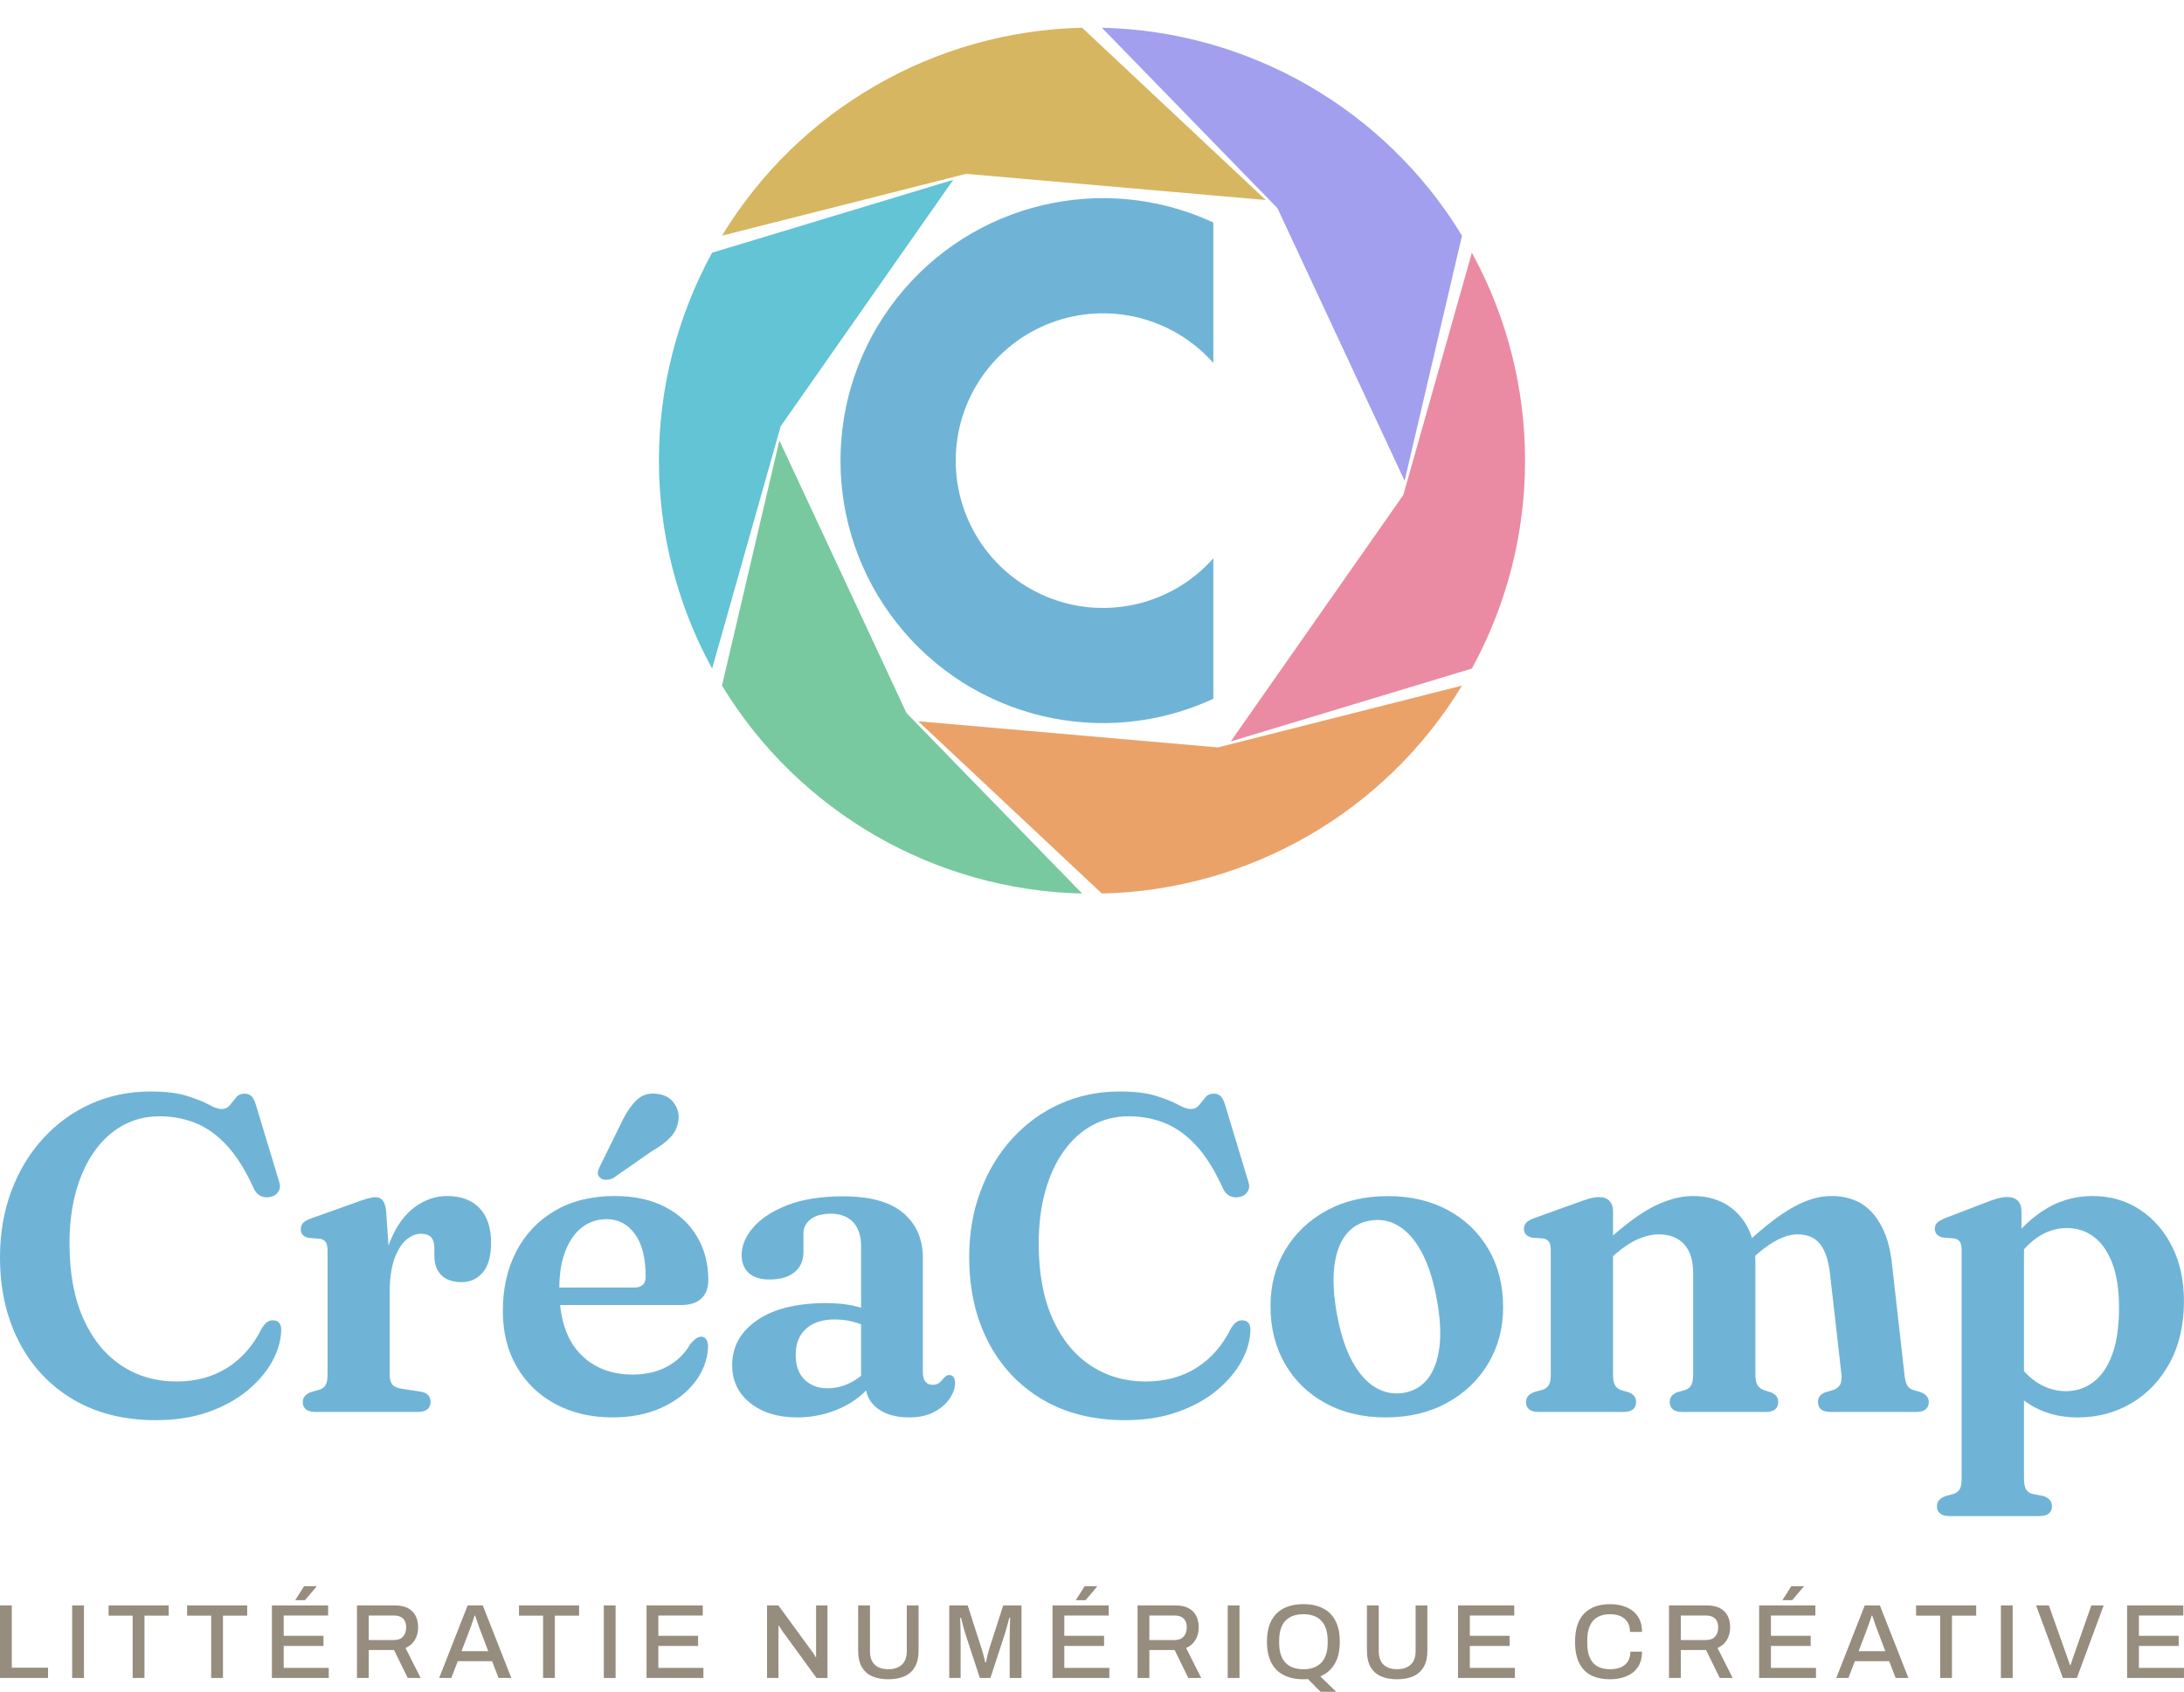
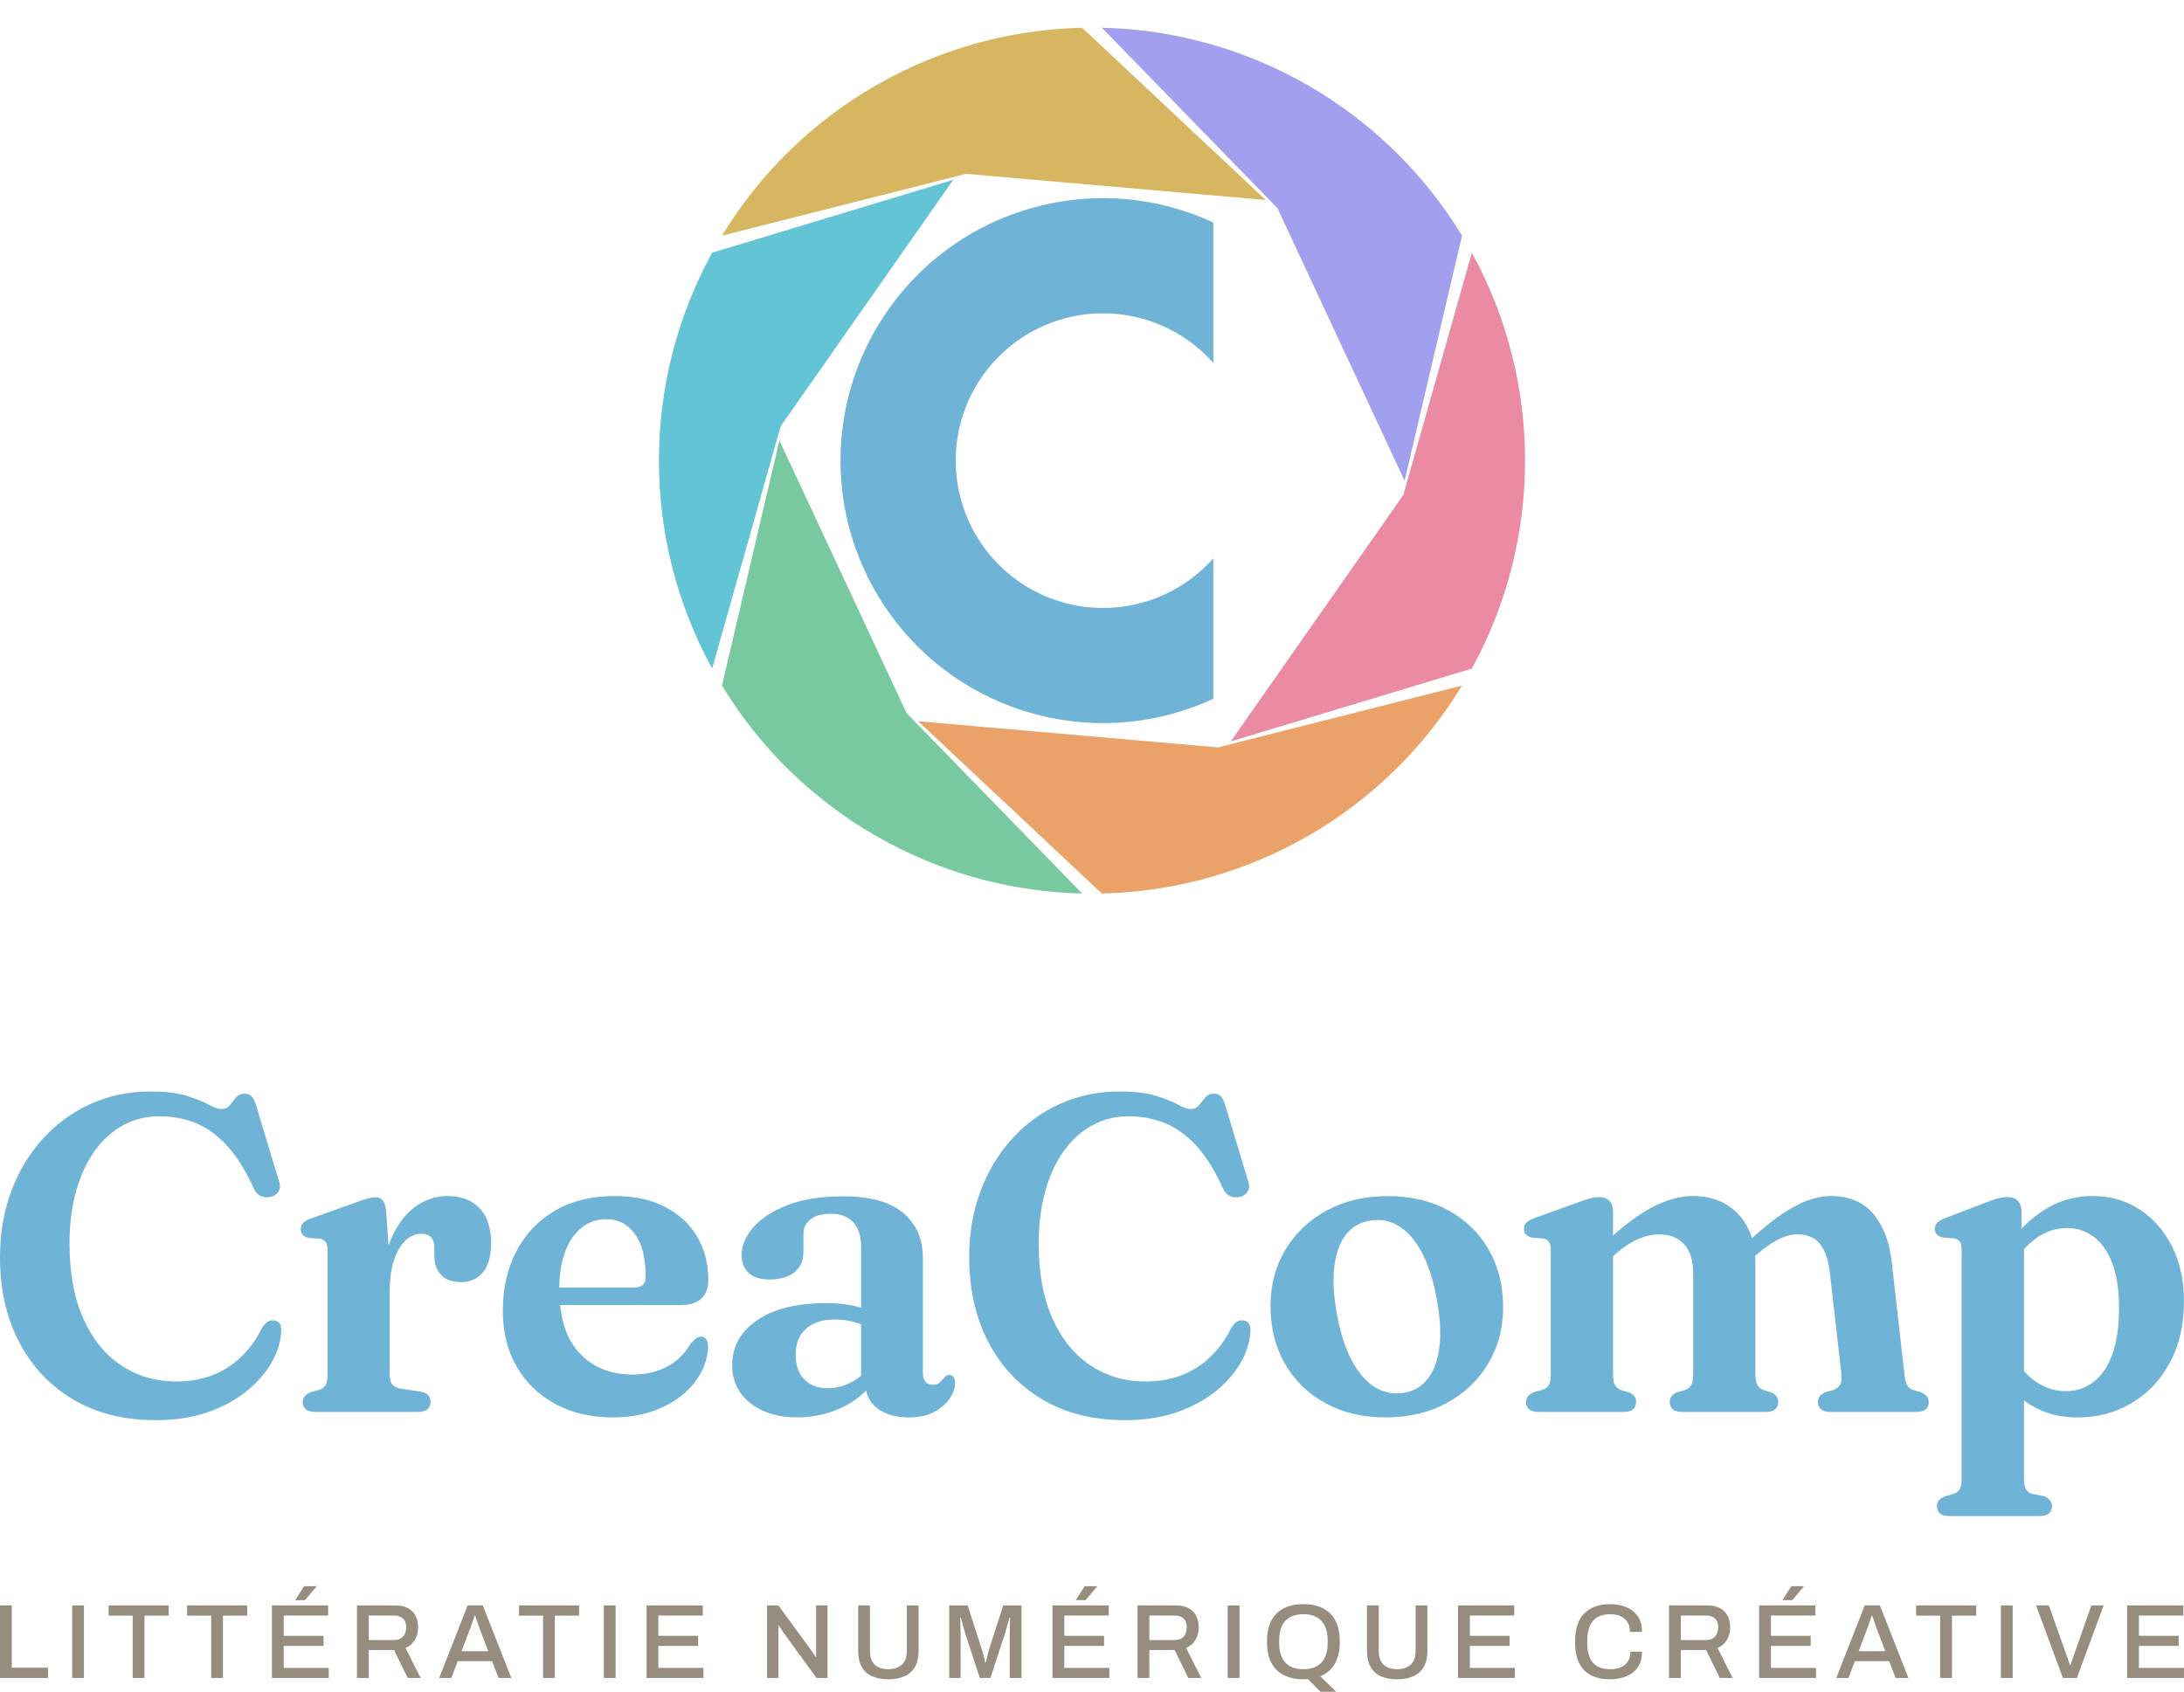
- <svg xmlns="http://www.w3.org/2000/svg" viewBox="0 0 218.08 168.94" width="218.08" height="168.94" role="img" aria-label="CréaComp">
+ <svg xmlns="http://www.w3.org/2000/svg" viewBox="0 0 218.08 168.94" width="218.08" height="168.94" role="img" aria-label="CreaComp">
  <g transform="translate(63.04 0) scale(0.92)">
    <path fill="#a29fee" d="M51.07 3.01A47 47 0 0 1 90.16 25.58L83.93 52.19L70.13 22.60Z" />
    <path fill="#ea8ba3" d="M91.23 27.43A47 47 0 0 1 91.23 72.57L65.06 80.48L83.79 53.73Z" />
    <path fill="#eaa269" d="M90.16 74.42A47 47 0 0 1 51.07 96.99L31.14 78.29L63.67 81.13Z" />
    <path fill="#78c9a0" d="M48.93 96.99A47 47 0 0 1 9.84 74.42L16.07 47.81L29.87 77.40Z" />
    <path fill="#62c4d4" d="M8.77 72.57A47 47 0 0 1 8.77 27.43L34.94 19.52L16.21 46.27Z" />
    <path fill="#d6b660" d="M9.84 25.58A47 47 0 0 1 48.93 3.01L68.86 21.71L36.33 18.87Z" />
    <path fill="#6fb4d6" d="M63.17 24.15A28.49 28.49 0 1 0 63.17 75.85L63.17 60.60A15.99 15.99 0 1 1 63.17 39.40Z" />
  </g>
-   <path transform="translate(0.00 109.00) scale(0.423998)" fill="#6fb4d6" d="M66.23 56.11Q66.18 59.75 64.15 63.50Q62.11 67.24 58.30 70.40Q54.50 73.56 49.06 75.49Q43.62 77.41 36.72 77.41Q25.41 77.41 17.17 72.50Q8.94 67.59 4.47 58.94Q0.00 50.28 0.00 39.04Q0.00 30.60 2.66 23.49Q5.32 16.37 10.12 11.10Q14.93 5.82 21.39 2.91Q27.86 0.00 35.44 0.00Q40.71 0.00 43.99 1.03Q47.27 2.05 49.17 3.09Q51.07 4.13 52.15 4.13Q53.41 4.13 54.13 3.22Q54.85 2.30 55.59 1.41Q56.34 0.51 57.60 0.51Q58.63 0.51 59.24 1.13Q59.86 1.75 60.30 3.26L65.78 21.38Q66.17 22.68 65.52 23.65Q64.87 24.62 63.58 24.86Q62.35 25.09 61.33 24.58Q60.31 24.07 59.72 22.75Q56.87 16.46 53.47 12.76Q50.07 9.06 46.10 7.45Q42.13 5.84 37.54 5.84Q32.86 5.84 28.97 7.97Q25.09 10.09 22.27 14.04Q19.45 17.99 17.91 23.51Q16.37 29.02 16.37 35.82Q16.37 46.27 19.64 53.53Q22.91 60.79 28.59 64.54Q34.28 68.30 41.55 68.30Q48.45 68.30 53.56 65.05Q58.67 61.80 61.62 55.84Q62.37 54.60 63.11 54.18Q63.86 53.76 64.71 53.94Q65.49 54.08 65.86 54.64Q66.23 55.20 66.23 56.11ZM89.84 47.73Q89.84 40.10 92.01 34.95Q94.17 29.81 97.70 27.21Q101.23 24.62 105.31 24.62Q110.23 24.62 112.94 27.48Q115.65 30.33 115.65 35.64Q115.65 40.31 113.72 42.60Q111.78 44.90 108.68 44.90Q105.57 44.90 103.93 43.25Q102.30 41.60 102.29 38.67L102.29 36.76Q102.26 35.11 101.51 34.31Q100.76 33.51 99.16 33.51Q97.29 33.51 95.59 35.01Q93.90 36.52 92.83 39.59Q91.77 42.66 91.77 47.41ZM90.95 28.28 91.77 40.32V66.65Q91.77 68.20 92.36 68.97Q92.96 69.75 94.50 70.00L98.95 70.67Q100.21 70.87 100.81 71.49Q101.40 72.10 101.40 73.14Q101.40 74.24 100.64 74.85Q99.88 75.47 98.43 75.47H74.22Q72.75 75.47 72.03 74.85Q71.30 74.23 71.30 73.17Q71.30 72.33 71.79 71.75Q72.27 71.17 73.27 70.78L75.25 70.24Q76.21 69.93 76.67 69.15Q77.14 68.38 77.14 66.70V37.50Q77.14 36.08 76.71 35.48Q76.29 34.87 75.38 34.69L72.65 34.48Q71.71 34.23 71.27 33.73Q70.83 33.23 70.83 32.45Q70.83 31.54 71.39 30.95Q71.95 30.35 73.33 29.87L83.02 26.42Q85.33 25.54 86.51 25.22Q87.69 24.90 88.40 24.90Q89.53 24.90 90.14 25.67Q90.75 26.44 90.95 28.28ZM166.81 44.39Q166.81 47.24 165.17 48.77Q163.54 50.29 160.45 50.29H127.90V46.18H149.32Q152.06 46.18 152.06 43.67Q152.06 37.01 149.51 33.54Q146.97 30.07 142.82 30.07Q139.57 30.07 137.07 32.00Q134.56 33.94 133.14 37.60Q131.72 41.27 131.72 46.46Q131.72 56.53 136.46 61.60Q141.20 66.67 149.00 66.67Q153.68 66.67 157.19 64.75Q160.70 62.82 162.58 59.46Q163.48 58.47 164.03 58.10Q164.58 57.74 165.17 57.75Q165.96 57.76 166.36 58.45Q166.77 59.15 166.75 60.23Q166.55 64.67 163.65 68.45Q160.75 72.22 155.77 74.49Q150.79 76.76 144.30 76.76Q136.67 76.76 130.83 73.63Q124.99 70.50 121.70 64.85Q118.42 59.21 118.42 51.67Q118.42 43.77 121.58 37.68Q124.74 31.58 130.66 28.10Q136.57 24.62 144.78 24.62Q151.67 24.62 156.60 27.17Q161.54 29.72 164.17 34.18Q166.81 38.64 166.81 44.39ZM146.29 7.45Q147.91 4.01 149.86 2.08Q151.82 0.14 154.80 0.56Q157.45 0.88 158.76 2.77Q160.07 4.66 159.77 6.76Q159.48 9.08 157.92 10.76Q156.37 12.43 153.53 14.05L144.34 20.44Q143.56 20.80 142.70 20.80Q141.84 20.80 141.30 20.29Q140.67 19.69 140.81 18.95Q140.95 18.22 141.37 17.45ZM203.82 68.79V67.60L202.79 67.28V36.42Q202.79 32.77 200.92 30.78Q199.04 28.79 195.66 28.79Q192.57 28.79 190.89 30.11Q189.22 31.43 189.22 33.33V37.70Q189.22 40.84 187.12 42.56Q185.02 44.28 181.24 44.28Q178.00 44.28 176.33 42.74Q174.66 41.19 174.66 38.50Q174.66 35.19 177.40 32.01Q180.13 28.84 185.46 26.76Q190.79 24.69 198.58 24.69Q208.07 24.69 212.70 28.60Q217.34 32.51 217.34 39.18V66.21Q217.34 67.61 217.93 68.35Q218.53 69.08 219.63 69.08Q220.69 69.08 221.24 68.59Q221.79 68.10 222.19 67.57Q222.48 67.25 222.79 67.01Q223.09 66.78 223.53 66.78Q224.23 66.78 224.58 67.29Q224.93 67.79 224.93 68.61Q224.93 70.39 223.69 72.27Q222.45 74.15 220.04 75.46Q217.63 76.76 214.10 76.76Q209.44 76.76 206.63 74.62Q203.82 72.49 203.82 68.79ZM172.43 64.47Q172.43 57.92 178.29 53.88Q184.16 49.84 194.62 49.84Q197.97 49.84 200.70 50.40Q203.43 50.96 205.42 51.88L204.27 55.43Q202.46 54.62 200.60 54.16Q198.74 53.69 196.54 53.69Q192.27 53.69 189.83 55.88Q187.39 58.07 187.39 61.95Q187.39 65.82 189.47 67.86Q191.55 69.90 194.83 69.90Q197.68 69.90 200.28 68.59Q202.89 67.29 204.67 65.00L205.82 68.20Q202.93 72.29 198.07 74.53Q193.21 76.76 187.75 76.76Q180.93 76.76 176.68 73.37Q172.43 69.98 172.43 64.47ZM294.48 56.11Q294.43 59.75 292.40 63.50Q290.36 67.24 286.56 70.40Q282.75 73.56 277.31 75.49Q271.87 77.41 264.97 77.41Q253.66 77.41 245.43 72.50Q237.19 67.59 232.72 58.94Q228.25 50.28 228.25 39.04Q228.25 30.60 230.91 23.49Q233.57 16.37 238.38 11.10Q243.18 5.82 249.65 2.91Q256.11 0.00 263.70 0.00Q268.97 0.00 272.25 1.03Q275.52 2.05 277.42 3.09Q279.32 4.13 280.40 4.13Q281.66 4.13 282.38 3.22Q283.10 2.30 283.85 1.41Q284.59 0.51 285.85 0.51Q286.88 0.51 287.50 1.13Q288.11 1.75 288.55 3.26L294.03 21.38Q294.43 22.68 293.77 23.65Q293.12 24.62 291.83 24.86Q290.60 25.09 289.58 24.58Q288.57 24.07 287.97 22.75Q285.13 16.46 281.73 12.76Q278.32 9.06 274.36 7.45Q270.39 5.84 265.80 5.84Q261.11 5.84 257.23 7.97Q253.34 10.09 250.52 14.04Q247.70 17.99 246.16 23.51Q244.62 29.02 244.62 35.82Q244.62 46.27 247.89 53.53Q251.16 60.79 256.85 64.54Q262.53 68.30 269.80 68.30Q276.70 68.30 281.82 65.05Q286.93 61.80 289.87 55.84Q290.62 54.60 291.36 54.18Q292.11 53.76 292.96 53.94Q293.75 54.08 294.12 54.64Q294.48 55.20 294.48 56.11ZM326.86 24.64Q334.92 24.64 341.03 27.96Q347.14 31.28 350.56 37.17Q353.99 43.07 353.99 50.82Q353.99 58.22 350.47 64.09Q346.95 69.97 340.73 73.36Q334.51 76.76 326.32 76.76Q318.27 76.76 312.17 73.42Q306.06 70.09 302.64 64.18Q299.21 58.27 299.21 50.56Q299.21 43.10 302.72 37.25Q306.24 31.40 312.46 28.02Q318.67 24.64 326.86 24.64ZM330.61 70.97Q334.11 70.39 336.26 67.64Q338.41 64.89 339.00 60.13Q339.58 55.38 338.34 48.79Q337.13 42.17 334.82 37.87Q332.51 33.57 329.39 31.68Q326.27 29.78 322.64 30.41Q319.13 30.99 316.97 33.73Q314.81 36.47 314.24 41.21Q313.66 45.95 314.88 52.59Q316.10 59.19 318.43 63.50Q320.75 67.80 323.88 69.68Q327.00 71.56 330.61 70.97ZM379.88 28.19V66.67Q379.88 68.40 380.34 69.18Q380.80 69.96 381.75 70.31L383.64 70.87Q385.31 71.60 385.31 73.07Q385.31 75.47 382.40 75.47H362.29Q360.83 75.47 360.10 74.85Q359.38 74.24 359.38 73.17Q359.38 72.33 359.86 71.75Q360.34 71.17 361.33 70.78L363.33 70.24Q364.28 69.90 364.75 69.14Q365.21 68.38 365.21 66.70V37.42Q365.21 36.01 364.79 35.40Q364.36 34.80 363.46 34.62L360.72 34.41Q359.79 34.15 359.35 33.65Q358.90 33.15 358.90 32.37Q358.90 31.47 359.45 30.89Q360.00 30.31 361.40 29.80L371.23 26.26Q373.12 25.55 374.34 25.21Q375.56 24.88 376.64 24.88Q378.22 24.88 379.05 25.79Q379.88 26.70 379.88 28.19ZM378.30 40.14 375.85 37.55 378.02 35.59Q384.55 29.55 389.43 27.09Q394.32 24.62 398.68 24.62Q405.34 24.62 409.37 28.89Q413.40 33.16 413.40 40.38V66.59Q413.40 68.36 413.90 69.16Q414.39 69.96 415.38 70.33L417.14 70.88Q418.78 71.62 418.78 73.07Q418.78 75.47 415.90 75.47H396.13Q393.23 75.47 393.23 73.07Q393.23 71.60 394.89 70.87L396.83 70.31Q397.85 69.96 398.30 69.14Q398.75 68.31 398.75 66.54V42.81Q398.75 38.24 396.59 35.95Q394.44 33.65 390.72 33.65Q388.37 33.65 385.79 34.76Q383.22 35.87 380.42 38.30ZM411.79 40.09 409.34 37.49 411.47 35.55Q417.77 29.73 422.42 27.18Q427.06 24.62 431.26 24.62Q437.64 24.62 441.20 28.86Q444.76 33.11 445.53 40.28L448.50 66.58Q448.69 68.33 449.10 69.13Q449.51 69.93 450.49 70.27L452.28 70.79Q453.27 71.18 453.75 71.76Q454.23 72.33 454.23 73.17Q454.23 74.24 453.52 74.85Q452.81 75.47 451.32 75.47H431.04Q428.14 75.47 428.14 73.07Q428.14 71.60 429.80 70.87L431.73 70.31Q432.75 69.96 433.30 69.14Q433.85 68.31 433.66 66.54L430.95 42.73Q430.42 38.19 428.63 35.92Q426.83 33.65 423.34 33.65Q421.23 33.65 418.89 34.80Q416.55 35.94 413.87 38.25ZM476.07 28.16V34.05L476.66 35.32V91.20Q476.66 92.89 477.13 93.68Q477.60 94.47 478.54 94.76L481.26 95.29Q482.28 95.65 482.76 96.25Q483.25 96.84 483.25 97.70Q483.25 98.77 482.52 99.38Q481.80 100.00 480.30 100.00H459.07Q457.61 100.00 456.89 99.38Q456.16 98.77 456.16 97.70Q456.16 96.86 456.65 96.28Q457.13 95.69 458.13 95.31L460.09 94.77Q461.04 94.45 461.51 93.68Q461.97 92.91 461.97 91.22V37.39Q461.97 35.98 461.55 35.38Q461.12 34.78 460.22 34.60L457.49 34.39Q456.55 34.13 456.11 33.63Q455.67 33.13 455.67 32.35Q455.67 31.45 456.22 30.91Q456.76 30.37 458.16 29.80L467.42 26.25Q469.26 25.50 470.49 25.18Q471.71 24.86 472.72 24.86Q474.39 24.86 475.23 25.77Q476.07 26.68 476.07 28.16ZM473.71 41.31 471.41 38.27Q475.54 31.83 480.91 28.23Q486.28 24.62 492.81 24.62Q499.02 24.62 503.88 27.78Q508.74 30.94 511.54 36.52Q514.33 42.09 514.33 49.37Q514.33 57.73 511.00 63.88Q507.67 70.04 501.99 73.40Q496.31 76.77 489.26 76.77Q483.04 76.77 478.25 73.85Q473.45 70.93 470.38 65.39L473.91 62.01Q476.43 66.35 479.64 68.47Q482.84 70.58 486.54 70.58Q490.13 70.58 492.96 68.47Q495.79 66.36 497.42 62.00Q499.04 57.64 499.04 50.97Q499.04 44.61 497.45 40.45Q495.85 36.29 493.09 34.22Q490.33 32.16 486.79 32.16Q483.03 32.16 479.73 34.42Q476.43 36.69 473.71 41.31Z" />
+   <path transform="translate(0.00 109.00) scale(0.423998)" fill="#6fb4d6" d="M66.23 56.11Q66.18 59.75 64.15 63.50Q62.11 67.24 58.30 70.40Q54.50 73.56 49.06 75.49Q43.62 77.41 36.72 77.41Q25.41 77.41 17.17 72.50Q8.94 67.59 4.47 58.94Q0.00 50.28 0.00 39.04Q0.00 30.60 2.66 23.49Q5.32 16.37 10.12 11.10Q14.93 5.82 21.39 2.91Q27.86 0.00 35.44 0.00Q40.71 0.00 43.99 1.03Q47.27 2.05 49.17 3.09Q51.07 4.13 52.15 4.13Q53.41 4.13 54.13 3.22Q54.85 2.30 55.59 1.41Q56.34 0.51 57.60 0.51Q58.63 0.51 59.24 1.13Q59.86 1.75 60.30 3.26L65.78 21.38Q66.17 22.68 65.52 23.65Q64.87 24.62 63.58 24.86Q62.35 25.09 61.33 24.58Q60.31 24.07 59.72 22.75Q56.87 16.46 53.47 12.76Q50.07 9.06 46.10 7.45Q42.13 5.84 37.54 5.84Q32.86 5.84 28.97 7.97Q25.09 10.09 22.27 14.04Q19.45 17.99 17.91 23.51Q16.37 29.02 16.37 35.82Q16.37 46.27 19.64 53.53Q22.91 60.79 28.59 64.54Q34.28 68.30 41.55 68.30Q48.45 68.30 53.56 65.05Q58.67 61.80 61.62 55.84Q62.37 54.60 63.11 54.18Q63.86 53.76 64.71 53.94Q65.49 54.08 65.86 54.64Q66.23 55.20 66.23 56.11ZM89.84 47.73Q89.84 40.10 92.01 34.95Q94.17 29.81 97.70 27.21Q101.23 24.62 105.31 24.62Q110.23 24.62 112.94 27.48Q115.65 30.33 115.65 35.64Q115.65 40.31 113.72 42.60Q111.78 44.90 108.68 44.90Q105.57 44.90 103.93 43.25Q102.30 41.60 102.29 38.67L102.29 36.76Q102.26 35.11 101.51 34.31Q100.76 33.51 99.16 33.51Q97.29 33.51 95.59 35.01Q93.90 36.52 92.83 39.59Q91.77 42.66 91.77 47.41ZM90.95 28.28 91.77 40.32V66.65Q91.77 68.20 92.36 68.97Q92.96 69.75 94.50 70.00L98.95 70.67Q100.21 70.87 100.81 71.49Q101.40 72.10 101.40 73.14Q101.40 74.24 100.64 74.85Q99.88 75.47 98.43 75.47H74.22Q72.75 75.47 72.03 74.85Q71.30 74.23 71.30 73.17Q71.30 72.33 71.79 71.75Q72.27 71.17 73.27 70.78L75.25 70.24Q76.21 69.93 76.67 69.15Q77.14 68.38 77.14 66.70V37.50Q77.14 36.08 76.71 35.48Q76.29 34.87 75.38 34.69L72.65 34.48Q71.71 34.23 71.27 33.73Q70.83 33.23 70.83 32.45Q70.83 31.54 71.39 30.95Q71.95 30.35 73.33 29.87L83.02 26.42Q85.33 25.54 86.51 25.22Q87.69 24.90 88.40 24.90Q89.53 24.90 90.14 25.67Q90.75 26.44 90.95 28.28ZM166.81 44.39Q166.81 47.24 165.17 48.77Q163.54 50.29 160.45 50.29H127.90V46.18H149.32Q152.06 46.18 152.06 43.67Q152.06 37.01 149.51 33.54Q146.97 30.07 142.82 30.07Q139.57 30.07 137.07 32.00Q134.56 33.94 133.14 37.60Q131.72 41.27 131.72 46.46Q131.72 56.53 136.46 61.60Q141.20 66.67 149.00 66.67Q153.68 66.67 157.19 64.75Q160.70 62.82 162.58 59.46Q163.48 58.47 164.03 58.10Q164.58 57.74 165.17 57.75Q165.96 57.76 166.36 58.45Q166.77 59.15 166.75 60.23Q166.55 64.67 163.65 68.45Q160.75 72.22 155.77 74.49Q150.79 76.76 144.30 76.76Q136.67 76.76 130.83 73.63Q124.99 70.50 121.70 64.85Q118.42 59.21 118.42 51.67Q118.42 43.77 121.58 37.68Q124.74 31.58 130.66 28.10Q136.57 24.62 144.78 24.62Q151.67 24.62 156.60 27.17Q161.54 29.72 164.17 34.18Q166.81 38.64 166.81 44.39ZM203.82 68.79V67.60L202.79 67.28V36.42Q202.79 32.77 200.92 30.78Q199.04 28.79 195.66 28.79Q192.57 28.79 190.89 30.11Q189.22 31.43 189.22 33.33V37.70Q189.22 40.84 187.12 42.56Q185.02 44.28 181.24 44.28Q178.00 44.28 176.33 42.74Q174.66 41.19 174.66 38.50Q174.66 35.19 177.40 32.01Q180.13 28.84 185.46 26.76Q190.79 24.69 198.58 24.69Q208.07 24.69 212.70 28.60Q217.34 32.51 217.34 39.18V66.21Q217.34 67.61 217.93 68.35Q218.53 69.08 219.63 69.08Q220.69 69.08 221.24 68.59Q221.79 68.10 222.19 67.57Q222.48 67.25 222.79 67.01Q223.09 66.78 223.53 66.78Q224.23 66.78 224.58 67.29Q224.93 67.79 224.93 68.61Q224.93 70.39 223.69 72.27Q222.45 74.15 220.04 75.46Q217.63 76.76 214.10 76.76Q209.44 76.76 206.63 74.62Q203.82 72.49 203.82 68.79ZM172.43 64.47Q172.43 57.92 178.29 53.88Q184.16 49.84 194.62 49.84Q197.97 49.84 200.70 50.40Q203.43 50.96 205.42 51.88L204.27 55.43Q202.46 54.62 200.60 54.16Q198.74 53.69 196.54 53.69Q192.27 53.69 189.83 55.88Q187.39 58.07 187.39 61.95Q187.39 65.82 189.47 67.86Q191.55 69.90 194.83 69.90Q197.68 69.90 200.28 68.59Q202.89 67.29 204.67 65.00L205.82 68.20Q202.93 72.29 198.07 74.53Q193.21 76.76 187.75 76.76Q180.93 76.76 176.68 73.37Q172.43 69.98 172.43 64.47ZM294.48 56.11Q294.43 59.75 292.40 63.50Q290.36 67.24 286.56 70.40Q282.75 73.56 277.31 75.49Q271.87 77.41 264.97 77.41Q253.66 77.41 245.43 72.50Q237.19 67.59 232.72 58.94Q228.25 50.28 228.25 39.04Q228.25 30.60 230.91 23.49Q233.57 16.37 238.38 11.10Q243.18 5.82 249.65 2.91Q256.11 0.00 263.70 0.00Q268.97 0.00 272.25 1.03Q275.52 2.05 277.42 3.09Q279.32 4.13 280.40 4.13Q281.66 4.13 282.38 3.22Q283.10 2.30 283.85 1.41Q284.59 0.51 285.85 0.51Q286.88 0.51 287.50 1.13Q288.11 1.75 288.55 3.26L294.03 21.38Q294.43 22.68 293.77 23.65Q293.12 24.62 291.83 24.86Q290.60 25.09 289.58 24.58Q288.57 24.07 287.97 22.75Q285.13 16.46 281.73 12.76Q278.32 9.06 274.36 7.45Q270.39 5.84 265.80 5.84Q261.11 5.84 257.23 7.97Q253.34 10.09 250.52 14.04Q247.70 17.99 246.16 23.51Q244.62 29.02 244.62 35.82Q244.62 46.27 247.89 53.53Q251.16 60.79 256.85 64.54Q262.53 68.30 269.80 68.30Q276.70 68.30 281.82 65.05Q286.93 61.80 289.87 55.84Q290.62 54.60 291.36 54.18Q292.11 53.76 292.96 53.94Q293.75 54.08 294.12 54.64Q294.48 55.20 294.48 56.11ZM326.86 24.64Q334.92 24.64 341.03 27.96Q347.14 31.28 350.56 37.17Q353.99 43.07 353.99 50.82Q353.99 58.22 350.47 64.09Q346.95 69.97 340.73 73.36Q334.51 76.76 326.32 76.76Q318.27 76.76 312.17 73.42Q306.06 70.09 302.64 64.18Q299.21 58.27 299.21 50.56Q299.21 43.10 302.72 37.25Q306.24 31.40 312.46 28.02Q318.67 24.64 326.86 24.64ZM330.61 70.97Q334.11 70.39 336.26 67.64Q338.41 64.89 339.00 60.13Q339.58 55.38 338.34 48.79Q337.13 42.17 334.82 37.87Q332.51 33.57 329.39 31.68Q326.27 29.78 322.64 30.41Q319.13 30.99 316.97 33.73Q314.81 36.47 314.24 41.21Q313.66 45.95 314.88 52.59Q316.10 59.19 318.43 63.50Q320.75 67.80 323.88 69.68Q327.00 71.56 330.61 70.97ZM379.88 28.19V66.67Q379.88 68.40 380.34 69.18Q380.80 69.96 381.75 70.31L383.64 70.87Q385.31 71.60 385.31 73.07Q385.31 75.47 382.40 75.47H362.29Q360.83 75.47 360.10 74.85Q359.38 74.24 359.38 73.17Q359.38 72.33 359.86 71.75Q360.34 71.17 361.33 70.78L363.33 70.24Q364.28 69.90 364.75 69.14Q365.21 68.38 365.21 66.70V37.42Q365.21 36.01 364.79 35.40Q364.36 34.80 363.46 34.62L360.72 34.41Q359.79 34.15 359.35 33.65Q358.90 33.15 358.90 32.37Q358.90 31.47 359.45 30.89Q360.00 30.31 361.40 29.80L371.23 26.26Q373.12 25.55 374.34 25.21Q375.56 24.88 376.64 24.88Q378.22 24.88 379.05 25.79Q379.88 26.70 379.88 28.19ZM378.30 40.14 375.85 37.55 378.02 35.59Q384.55 29.55 389.43 27.09Q394.32 24.62 398.68 24.62Q405.34 24.62 409.37 28.89Q413.40 33.16 413.40 40.38V66.59Q413.40 68.36 413.90 69.16Q414.39 69.96 415.38 70.33L417.14 70.88Q418.78 71.62 418.78 73.07Q418.78 75.47 415.90 75.47H396.13Q393.23 75.47 393.23 73.07Q393.23 71.60 394.89 70.87L396.83 70.31Q397.85 69.96 398.30 69.14Q398.75 68.31 398.75 66.54V42.81Q398.75 38.24 396.59 35.95Q394.44 33.65 390.72 33.65Q388.37 33.65 385.79 34.76Q383.22 35.87 380.42 38.30ZM411.79 40.09 409.34 37.49 411.47 35.55Q417.77 29.73 422.42 27.18Q427.06 24.62 431.26 24.62Q437.64 24.62 441.20 28.86Q444.76 33.11 445.53 40.28L448.50 66.58Q448.69 68.33 449.10 69.13Q449.51 69.93 450.49 70.27L452.28 70.79Q453.27 71.18 453.75 71.76Q454.23 72.33 454.23 73.17Q454.23 74.24 453.52 74.85Q452.81 75.47 451.32 75.47H431.04Q428.14 75.47 428.14 73.07Q428.14 71.60 429.80 70.87L431.73 70.31Q432.75 69.96 433.30 69.14Q433.85 68.31 433.66 66.54L430.95 42.73Q430.42 38.19 428.63 35.92Q426.83 33.65 423.34 33.65Q421.23 33.65 418.89 34.80Q416.55 35.94 413.87 38.25ZM476.07 28.16V34.05L476.66 35.32V91.20Q476.66 92.89 477.13 93.68Q477.60 94.47 478.54 94.76L481.26 95.29Q482.28 95.65 482.76 96.25Q483.25 96.84 483.25 97.70Q483.25 98.77 482.52 99.38Q481.80 100.00 480.30 100.00H459.07Q457.61 100.00 456.89 99.38Q456.16 98.77 456.16 97.70Q456.16 96.86 456.65 96.28Q457.13 95.69 458.13 95.31L460.09 94.77Q461.04 94.45 461.51 93.68Q461.97 92.91 461.97 91.22V37.39Q461.97 35.98 461.55 35.38Q461.12 34.78 460.22 34.60L457.49 34.39Q456.55 34.13 456.11 33.63Q455.67 33.13 455.67 32.35Q455.67 31.45 456.22 30.91Q456.76 30.37 458.16 29.80L467.42 26.25Q469.26 25.50 470.49 25.18Q471.71 24.86 472.72 24.86Q474.39 24.86 475.23 25.77Q476.07 26.68 476.07 28.16ZM473.71 41.31 471.41 38.27Q475.54 31.83 480.91 28.23Q486.28 24.62 492.81 24.62Q499.02 24.62 503.88 27.78Q508.74 30.94 511.54 36.52Q514.33 42.09 514.33 49.37Q514.33 57.73 511.00 63.88Q507.67 70.04 501.99 73.40Q496.31 76.77 489.26 76.77Q483.04 76.77 478.25 73.85Q473.45 70.93 470.38 65.39L473.91 62.01Q476.43 66.35 479.64 68.47Q482.84 70.58 486.54 70.58Q490.13 70.58 492.96 68.47Q495.79 66.36 497.42 62.00Q499.04 57.64 499.04 50.97Q499.04 44.61 497.45 40.45Q495.85 36.29 493.09 34.22Q490.33 32.16 486.79 32.16Q483.03 32.16 479.73 34.42Q476.43 36.69 473.71 41.31Z" />
  <path transform="translate(0.00 158.40) scale(0.105434)" fill="#968d7e" d="M0.00 86.97V18.24H11.17V77.24H45.50V86.97ZM68.34 86.97V18.24H79.51V86.97ZM125.65 86.97V27.90H102.85V18.24H159.77V27.90H136.83V86.97ZM200.00 86.97V27.90H177.20V18.24H234.12V27.90H211.17V86.97ZM257.52 86.97V18.24H310.76V27.82H268.69V47.02H306.35V56.61H268.69V77.39H311.36V86.97ZM279.59 13.23 287.99 0.00H299.72L299.81 0.30L288.87 13.23ZM338.08 86.97V18.24H374.22Q381.55 18.24 386.36 20.82Q391.18 23.40 393.58 28.06Q395.99 32.72 395.99 38.95Q395.99 45.85 392.86 50.99Q389.74 56.13 384.05 58.54L398.40 86.97H386.17L373.15 60.45H349.25V86.97ZM349.25 51.01H373.27Q378.70 51.01 381.68 47.79Q384.67 44.57 384.67 38.92Q384.67 35.37 383.37 32.92Q382.07 30.47 379.54 29.15Q377.02 27.82 373.27 27.82H349.25ZM415.92 86.97 442.89 18.24H457.23L484.28 86.97H472.17L466.05 71.08H433.52L427.42 86.97ZM437.11 61.57H462.38L454.71 41.39Q454.33 40.44 453.77 38.88Q453.21 37.31 452.56 35.40Q451.91 33.48 451.24 31.50Q450.58 29.53 450.03 27.93H449.46Q448.83 29.91 447.94 32.51Q447.06 35.12 446.21 37.51Q445.36 39.90 444.78 41.39ZM514.33 86.97V27.90H491.53V18.24H548.45V27.90H525.50V86.97ZM571.84 86.97V18.24H583.02V86.97ZM612.32 86.97V18.24H665.57V27.82H623.50V47.02H661.16V56.61H623.50V77.39H666.17V86.97ZM726.45 86.97V18.24H737.20L768.65 61.30Q769.18 61.93 769.93 63.04Q770.68 64.16 771.38 65.25Q772.07 66.35 772.42 67.08H772.90Q772.90 65.58 772.90 64.15Q772.90 62.73 772.90 61.30V18.24H783.69V86.97H773.32L741.57 43.34Q740.79 42.21 739.58 40.32Q738.37 38.43 737.72 37.44H737.25Q737.25 38.89 737.25 40.35Q737.25 41.81 737.25 43.34V86.97ZM841.19 88.18Q832.32 88.18 825.93 85.32Q819.54 82.46 816.13 76.45Q812.72 70.44 812.72 61.23V18.24H823.92V61.56Q823.92 70.04 828.44 74.34Q832.97 78.64 841.19 78.64Q849.49 78.64 854.15 74.34Q858.81 70.04 858.81 61.56V18.24H869.96V61.23Q869.96 70.44 866.50 76.45Q863.05 82.46 856.62 85.32Q850.19 88.18 841.19 88.18ZM899.00 86.97V18.24H916.47L929.85 59.88Q930.45 61.76 931.06 64.07Q931.68 66.38 932.23 68.48Q932.78 70.57 933.08 72.11H933.81Q934.08 70.63 934.54 68.55Q935.01 66.46 935.57 64.15Q936.13 61.84 936.74 59.80L950.12 18.24H967.43V86.97H956.26V49.30Q956.26 45.47 956.35 41.38Q956.44 37.28 956.56 34.10Q956.69 30.91 956.69 29.92H955.91Q955.64 31.06 954.90 33.73Q954.16 36.39 953.34 39.39Q952.52 42.38 951.85 44.62L937.99 86.97H927.99L914.13 44.70Q913.53 42.76 912.83 40.19Q912.12 37.61 911.42 34.87Q910.72 32.13 910.14 29.92H909.36Q909.46 32.41 909.54 35.88Q909.62 39.36 909.70 42.91Q909.79 46.47 909.79 49.30V86.97ZM996.79 86.97V18.24H1050.04V27.82H1007.97V47.02H1045.63V56.61H1007.97V77.39H1050.64V86.97ZM1018.86 13.23 1027.27 0.00H1039.00L1039.09 0.30L1028.15 13.23ZM1077.35 86.97V18.24H1113.50Q1120.83 18.24 1125.64 20.82Q1130.46 23.40 1132.86 28.06Q1135.27 32.72 1135.27 38.95Q1135.27 45.85 1132.14 50.99Q1129.01 56.13 1123.33 58.54L1137.68 86.97H1125.45L1112.43 60.45H1088.53V86.97ZM1088.53 51.01H1112.55Q1117.97 51.01 1120.96 47.79Q1123.95 44.57 1123.95 38.92Q1123.95 35.37 1122.65 32.92Q1121.35 30.47 1118.82 29.15Q1116.30 27.82 1112.55 27.82H1088.53ZM1162.73 86.97V18.24H1173.90V86.97ZM1250.60 100.00 1238.71 87.95Q1237.66 88.10 1236.57 88.14Q1235.47 88.18 1234.38 88.18Q1223.68 88.18 1215.93 84.28Q1208.17 80.39 1204.04 72.47Q1199.91 64.56 1199.91 52.61Q1199.91 40.55 1204.04 32.69Q1208.17 24.82 1215.93 20.93Q1223.68 17.03 1234.38 17.03Q1245.18 17.03 1252.89 20.93Q1260.61 24.82 1264.74 32.69Q1268.88 40.55 1268.88 52.61Q1268.88 65.50 1264.04 73.65Q1259.19 81.80 1250.41 85.41L1265.45 100.00ZM1234.38 78.67Q1239.83 78.67 1244.10 77.14Q1248.36 75.61 1251.32 72.51Q1254.28 69.41 1255.84 64.73Q1257.40 60.06 1257.40 53.76V51.60Q1257.40 45.23 1255.84 40.52Q1254.28 35.80 1251.32 32.70Q1248.36 29.60 1244.10 28.07Q1239.83 26.55 1234.38 26.55Q1228.93 26.55 1224.68 28.07Q1220.42 29.60 1217.46 32.70Q1214.50 35.80 1212.98 40.52Q1211.46 45.23 1211.46 51.60V53.76Q1211.46 60.06 1212.98 64.73Q1214.50 69.41 1217.46 72.51Q1220.42 75.61 1224.68 77.14Q1228.93 78.67 1234.38 78.67ZM1323.06 88.18Q1314.19 88.18 1307.79 85.32Q1301.40 82.46 1297.99 76.45Q1294.59 70.44 1294.59 61.23V18.24H1305.78V61.56Q1305.78 70.04 1310.31 74.34Q1314.83 78.64 1323.06 78.64Q1331.35 78.64 1336.02 74.34Q1340.68 70.04 1340.68 61.56V18.24H1351.83V61.23Q1351.83 70.44 1348.37 76.45Q1344.91 82.46 1338.48 85.32Q1332.05 88.18 1323.06 88.18ZM1380.86 86.97V18.24H1434.10V27.82H1392.04V47.02H1429.69V56.61H1392.04V77.39H1434.70V86.97ZM1524.76 88.18Q1514.24 88.18 1506.85 84.40Q1499.46 80.62 1495.57 72.74Q1491.69 64.86 1491.69 52.61Q1491.69 34.59 1500.43 25.81Q1509.18 17.03 1524.81 17.03Q1533.48 17.03 1540.31 19.92Q1547.15 22.80 1551.13 28.60Q1555.10 34.40 1555.10 43.29H1543.70Q1543.70 37.75 1541.35 34.04Q1539.00 30.32 1534.77 28.43Q1530.53 26.55 1524.91 26.55Q1517.88 26.55 1513.01 29.29Q1508.13 32.03 1505.69 37.58Q1503.24 43.13 1503.24 51.65V53.83Q1503.24 62.30 1505.69 67.81Q1508.13 73.31 1512.97 75.99Q1517.81 78.67 1524.94 78.67Q1530.76 78.67 1535.07 76.81Q1539.38 74.96 1541.74 71.25Q1544.10 67.54 1544.10 61.99H1555.10Q1555.10 70.94 1551.12 76.74Q1547.13 82.54 1540.28 85.36Q1533.43 88.18 1524.76 88.18ZM1580.66 86.97V18.24H1616.81Q1624.13 18.24 1628.95 20.82Q1633.76 23.40 1636.17 28.06Q1638.58 32.72 1638.58 38.95Q1638.58 45.85 1635.45 50.99Q1632.32 56.13 1626.63 58.54L1640.98 86.97H1628.75L1615.74 60.45H1591.84V86.97ZM1591.84 51.01H1615.86Q1621.28 51.01 1624.27 47.79Q1627.25 44.57 1627.25 38.92Q1627.25 35.37 1625.95 32.92Q1624.65 30.47 1622.13 29.15Q1619.60 27.82 1615.86 27.82H1591.84ZM1666.03 86.97V18.24H1719.27V27.82H1677.21V47.02H1714.86V56.61H1677.21V77.39H1719.87V86.97ZM1688.10 13.23 1696.51 0.00H1708.24L1708.33 0.30L1697.38 13.23ZM1739.06 86.97 1766.04 18.24H1780.37L1807.42 86.97H1795.32L1789.20 71.08H1756.66L1750.57 86.97ZM1760.26 61.57H1785.53L1777.86 41.39Q1777.48 40.44 1776.92 38.88Q1776.35 37.31 1775.70 35.40Q1775.05 33.48 1774.39 31.50Q1773.73 29.53 1773.18 27.93H1772.60Q1771.98 29.91 1771.09 32.51Q1770.20 35.12 1769.35 37.51Q1768.50 39.90 1767.93 41.39ZM1837.47 86.97V27.90H1814.68V18.24H1871.59V27.90H1848.65V86.97ZM1894.99 86.97V18.24H1906.16V86.97ZM1953.71 86.97 1928.32 18.24H1940.43L1957.47 66.26Q1957.96 67.48 1958.48 69.05Q1958.99 70.62 1959.50 72.07Q1960.01 73.51 1960.38 74.64H1960.93Q1961.33 73.59 1961.79 72.18Q1962.25 70.78 1962.77 69.24Q1963.29 67.71 1963.77 66.34L1980.66 18.24H1992.31L1966.92 86.97ZM2014.53 86.97V18.24H2067.77V27.82H2025.70V47.02H2063.36V56.61H2025.70V77.39H2068.37V86.97Z" />
</svg>
